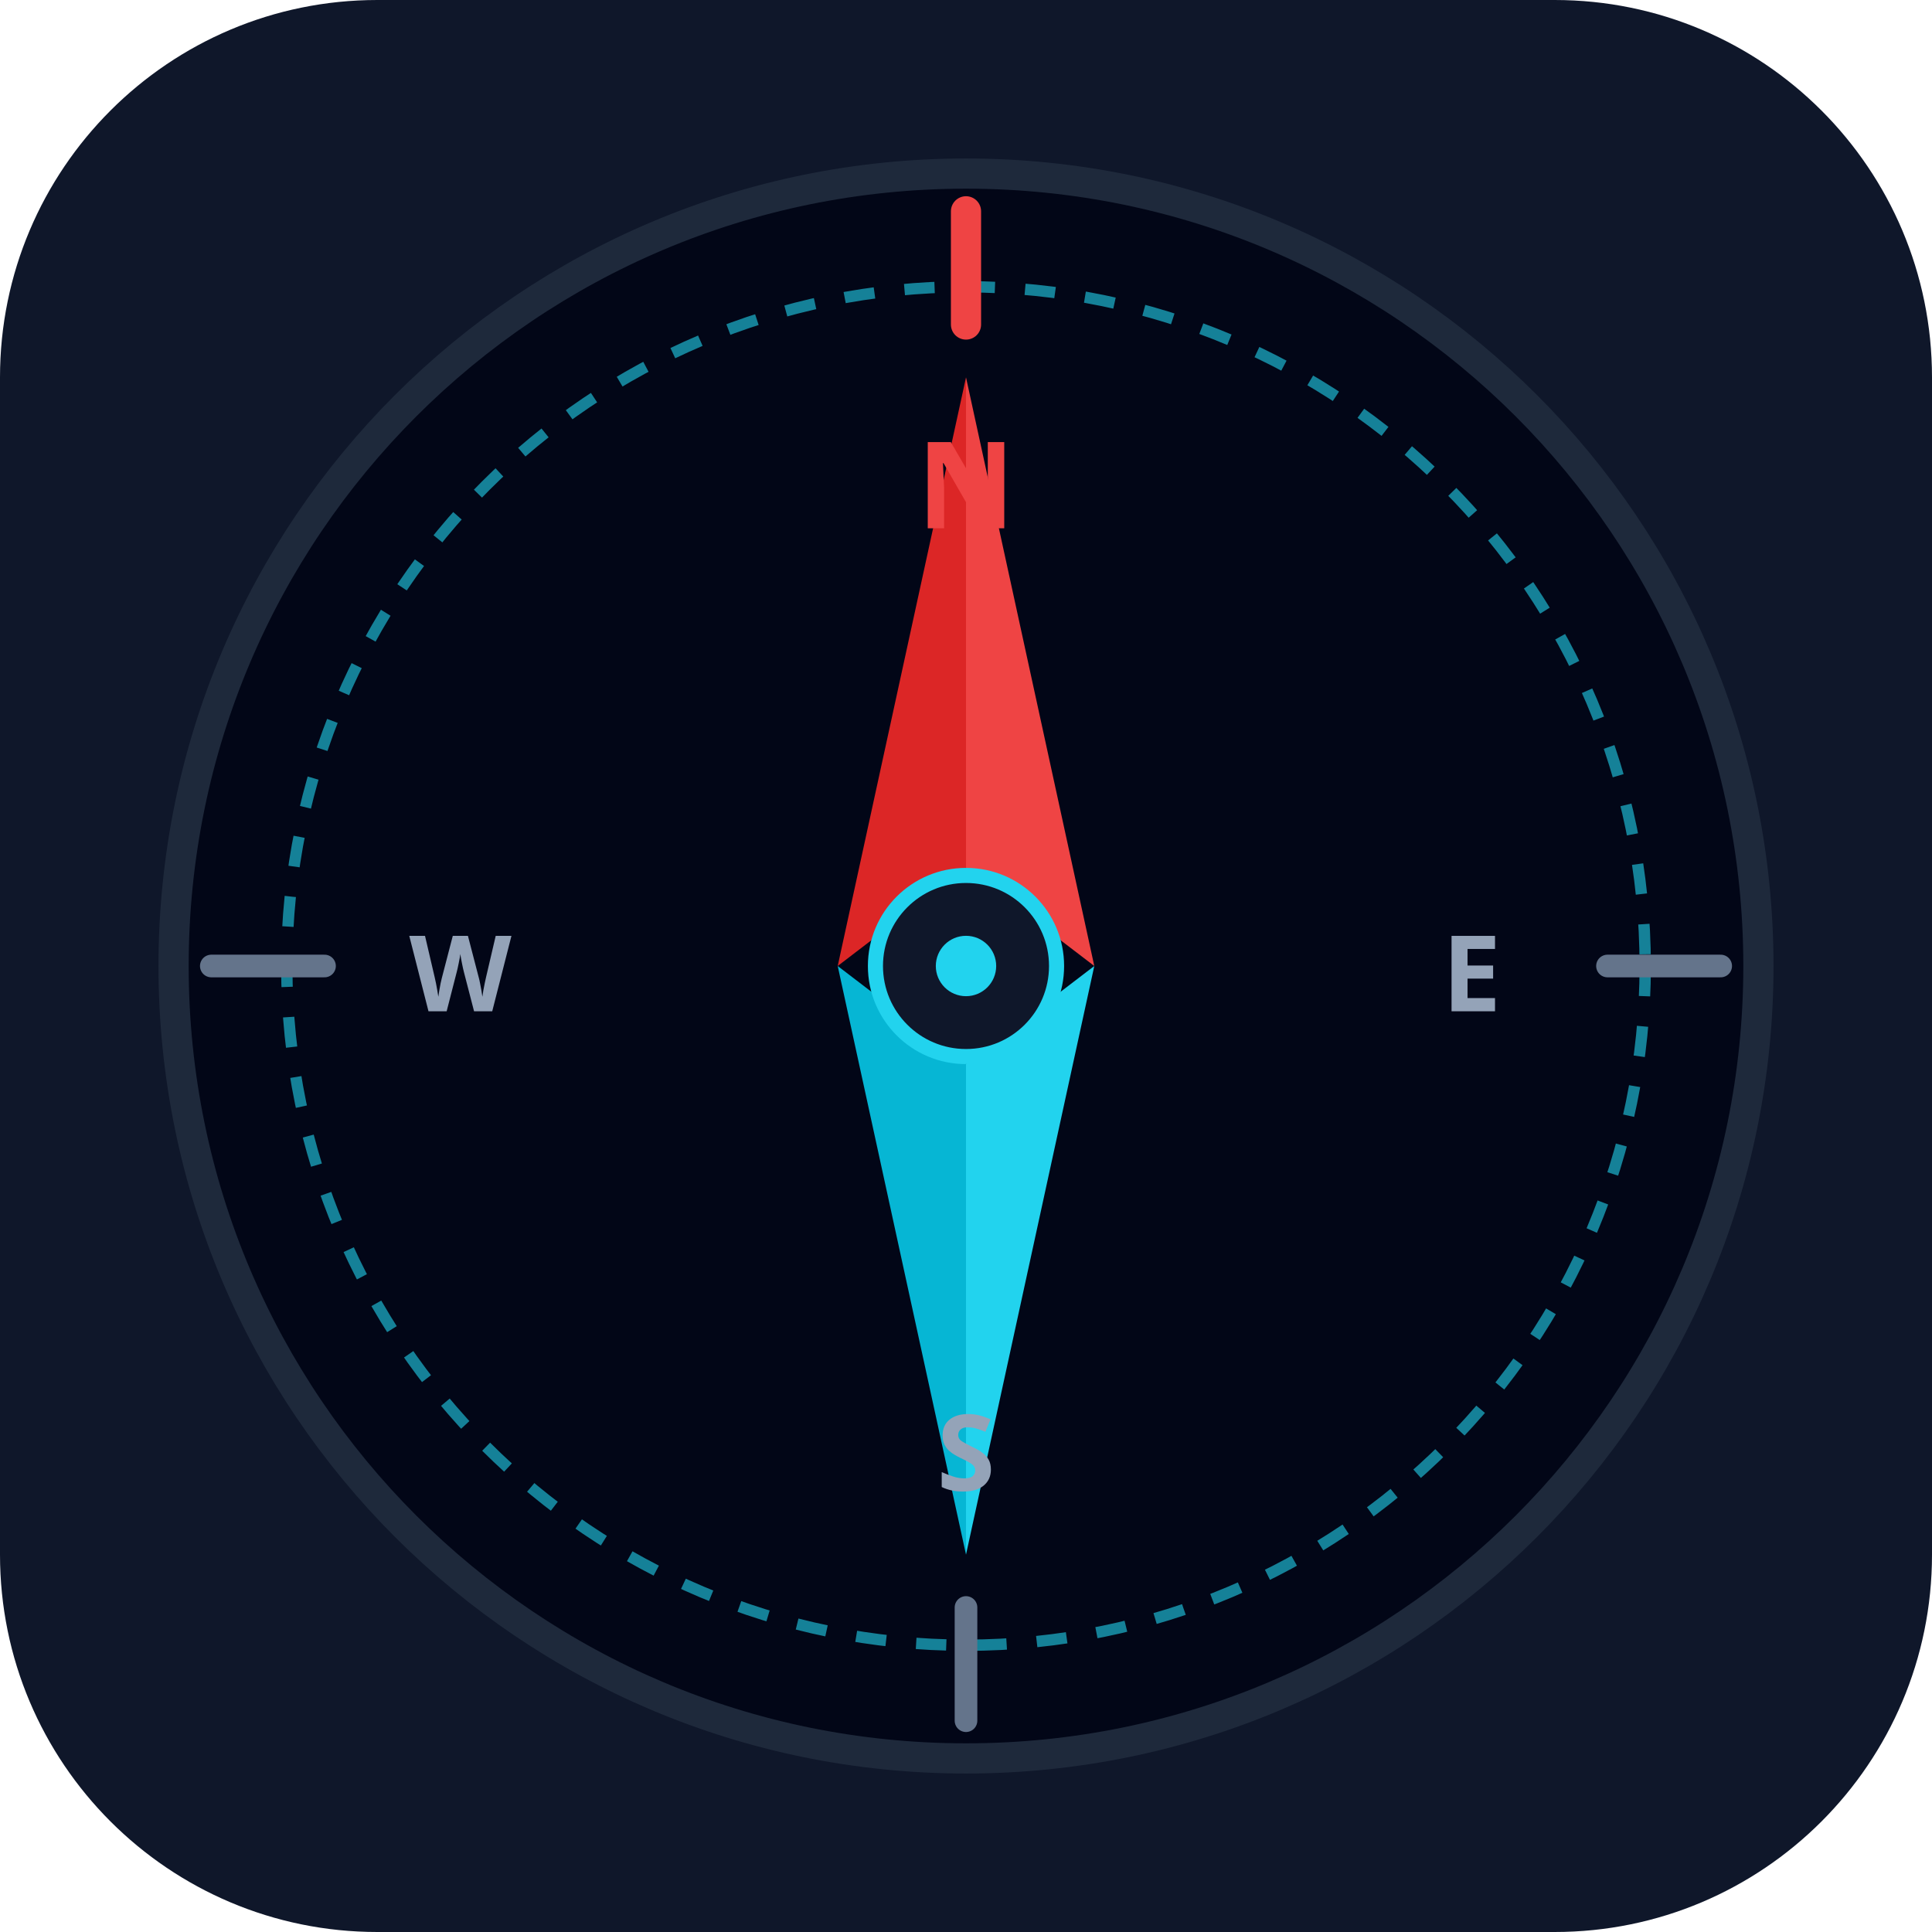
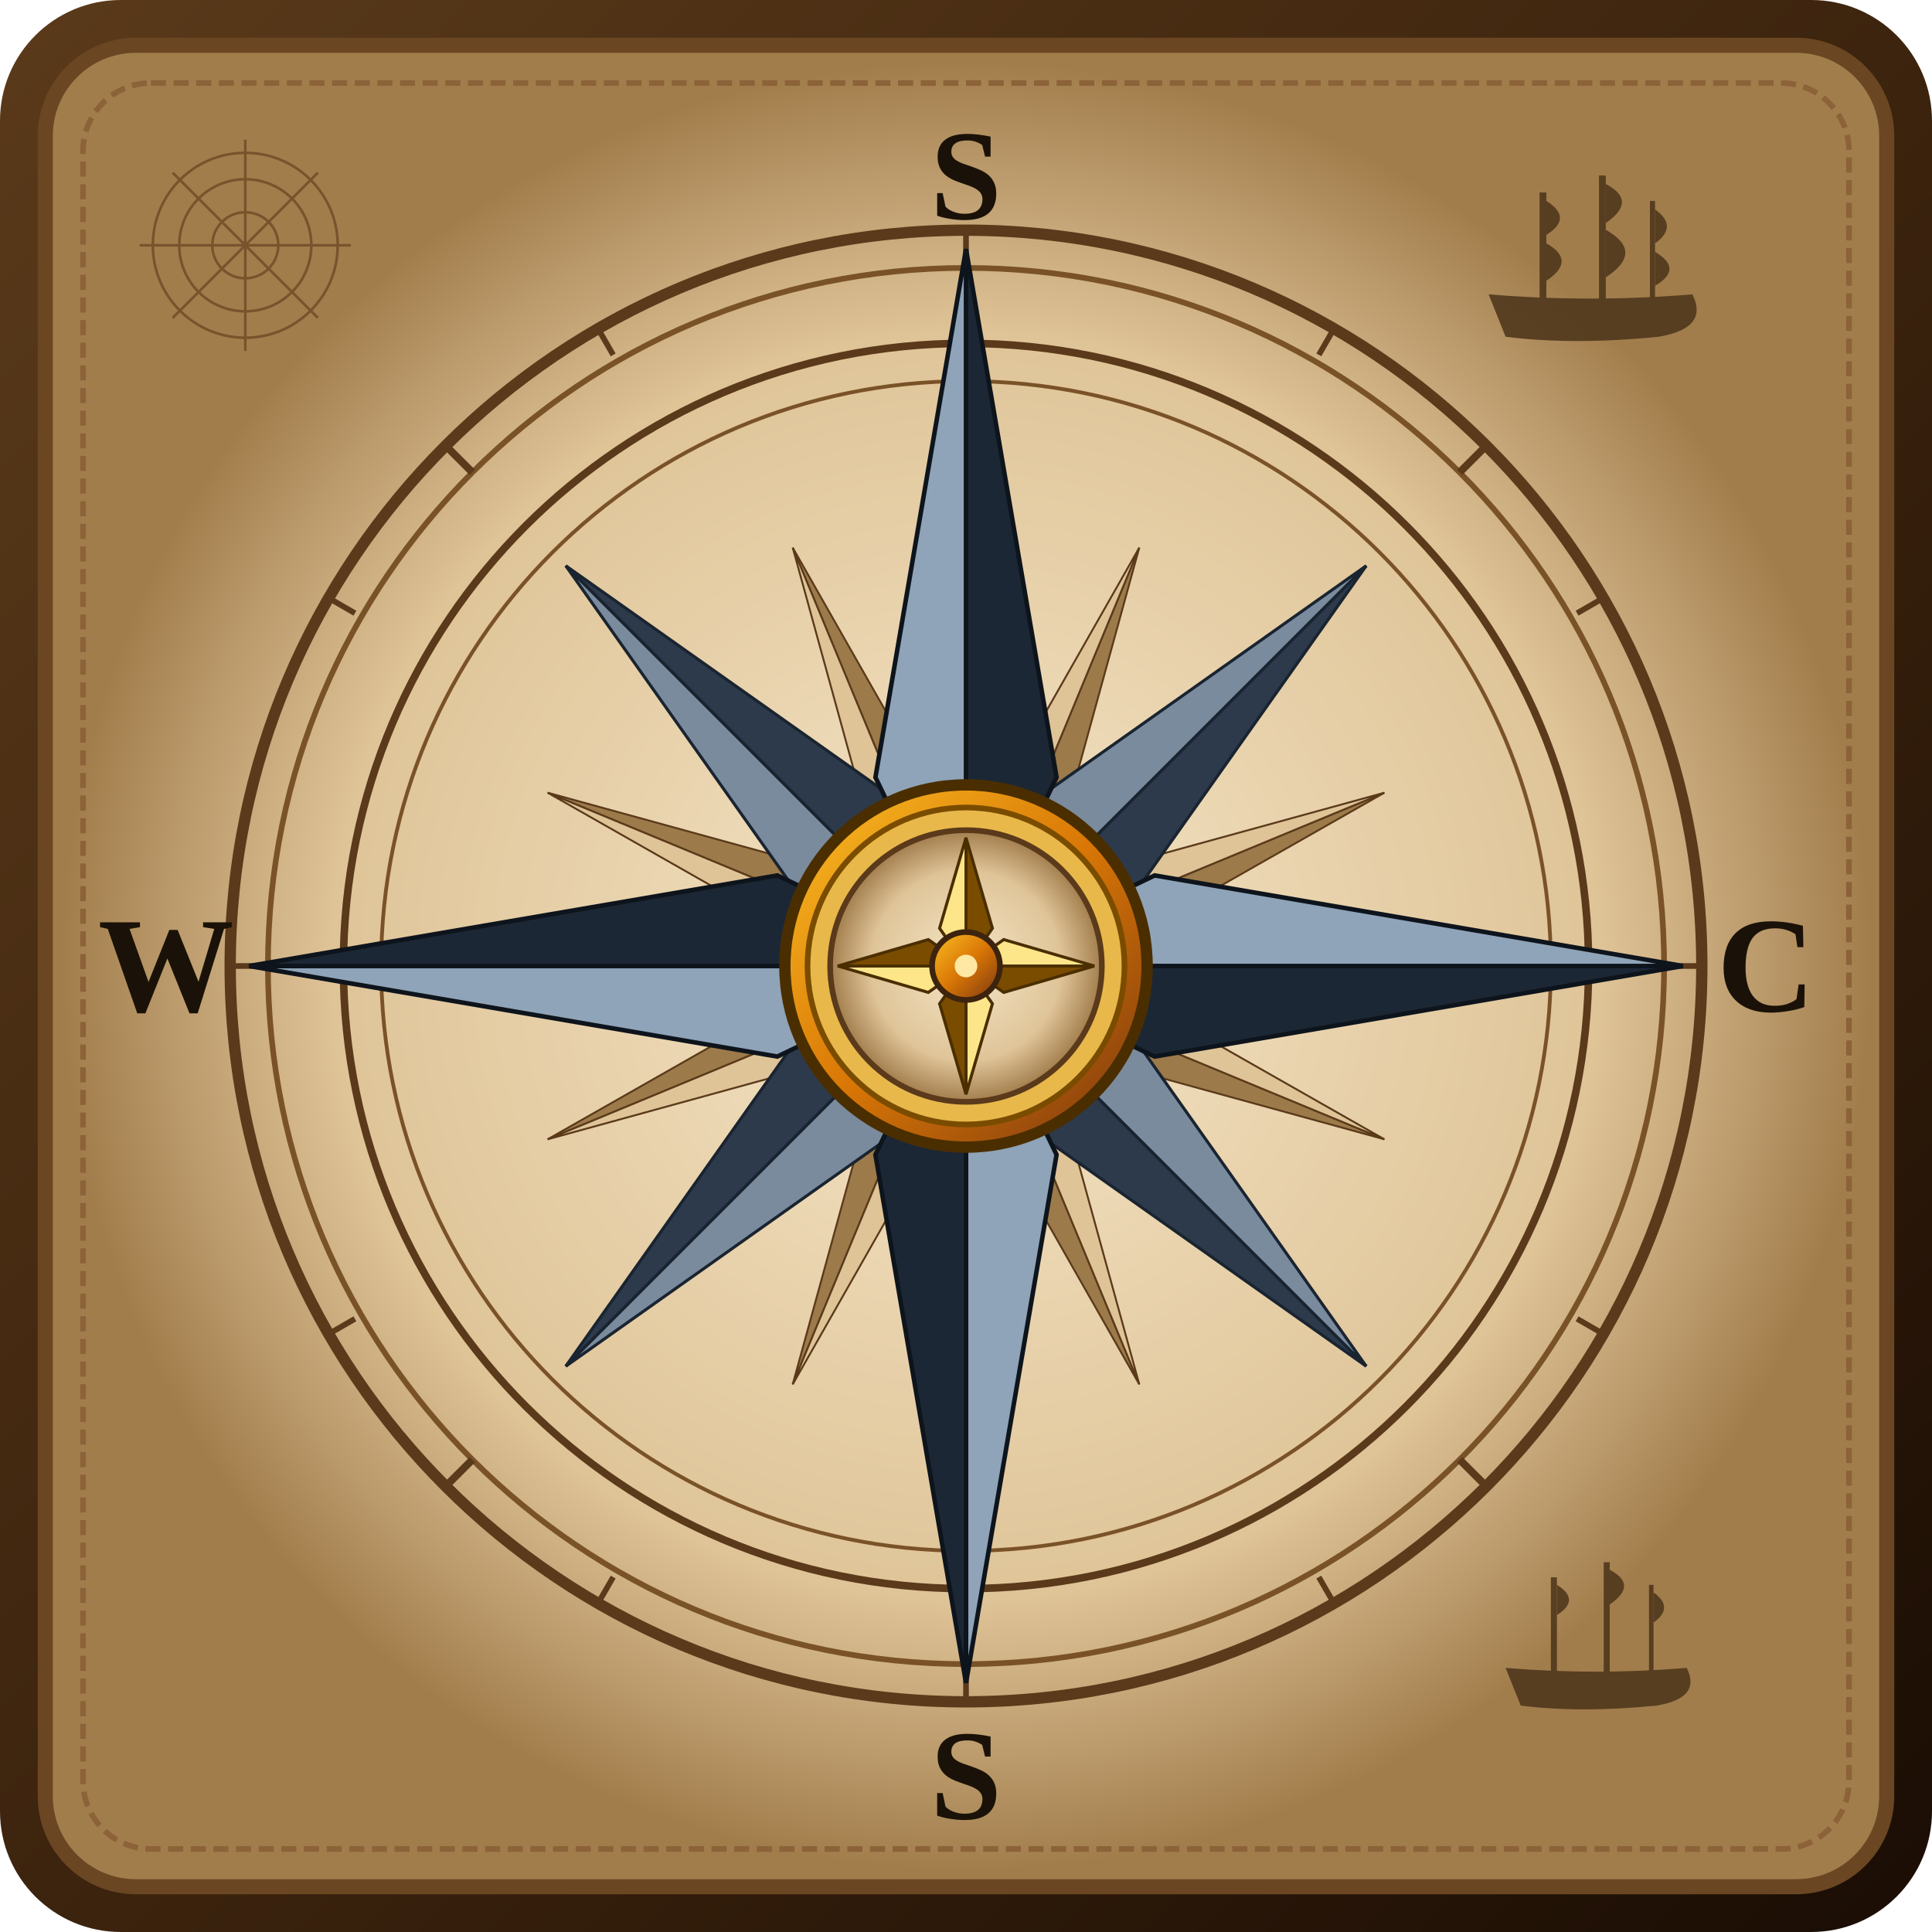
<svg xmlns="http://www.w3.org/2000/svg" viewBox="0 0 512 512" width="512" height="512">
-   <rect width="512" height="512" rx="100" fill="#0F172A" />
-   <circle cx="256" cy="256" r="210" fill="#020617" stroke="#1E293B" stroke-width="8" />
-   <circle cx="256" cy="256" r="180" fill="none" stroke="#22D3EE" stroke-width="3" stroke-dasharray="8 8" opacity="0.6" />
-   <line x1="256" y1="56" x2="256" y2="86" stroke="#EF4444" stroke-width="8" stroke-linecap="round" />
-   <line x1="256" y1="426" x2="256" y2="456" stroke="#64748B" stroke-width="6" stroke-linecap="round" />
-   <line x1="56" y1="256" x2="86" y2="256" stroke="#64748B" stroke-width="6" stroke-linecap="round" />
-   <line x1="426" y1="256" x2="456" y2="256" stroke="#64748B" stroke-width="6" stroke-linecap="round" />
-   <polygon points="256,100 290,256 256,230" fill="#EF4444" />
-   <polygon points="256,100 222,256 256,230" fill="#DC2626" />
-   <polygon points="256,412 290,256 256,282" fill="#22D3EE" />
-   <polygon points="256,412 222,256 256,282" fill="#06B6D4" />
-   <circle cx="256" cy="256" r="24" fill="#0F172A" stroke="#22D3EE" stroke-width="4" />
-   <circle cx="256" cy="256" r="8" fill="#22D3EE" />
-   <text x="256" y="140" fill="#EF4444" font-family="sans-serif" font-weight="900" font-size="32" text-anchor="middle">N</text>
-   <text x="390" y="268" fill="#94A3B8" font-family="sans-serif" font-weight="800" font-size="28" text-anchor="middle">E</text>
-   <text x="256" y="395" fill="#94A3B8" font-family="sans-serif" font-weight="800" font-size="28" text-anchor="middle">S</text>
-   <text x="122" y="268" fill="#94A3B8" font-family="sans-serif" font-weight="800" font-size="28" text-anchor="middle">W</text>
+   <defs>
+     <radialGradient id="parchment" cx="50%" cy="50%" r="50%">
+       <stop offset="0%" stop-color="#F5E6C8" />
+       <stop offset="70%" stop-color="#DFC498" />
+       <stop offset="100%" stop-color="#A27D4C" />
+     </radialGradient>
+     <linearGradient id="bronzeBorder" x1="0%" y1="0%" x2="100%" y2="100%">
+       <stop offset="0%" stop-color="#5A3A1A" />
+       <stop offset="50%" stop-color="#3D240E" />
+       <stop offset="100%" stop-color="#1A0D04" />
+     </linearGradient>
+     <linearGradient id="needleNorth" x1="0%" y1="0%" x2="100%" y2="0%">
+       <stop offset="0%" stop-color="#1E293B" />
+       <stop offset="50%" stop-color="#334155" />
+       <stop offset="100%" stop-color="#0F172A" />
+     </linearGradient>
+     <linearGradient id="goldRing" x1="0%" y1="0%" x2="100%" y2="100%">
+       <stop offset="0%" stop-color="#FBBF24" />
+       <stop offset="50%" stop-color="#D97706" />
+       <stop offset="100%" stop-color="#78350F" />
+     </linearGradient>
+   </defs>
+   <rect width="512" height="512" rx="32" fill="url(#bronzeBorder)" />
+   <rect x="12" y="12" width="488" height="488" rx="24" fill="url(#parchment)" stroke="#6A4622" stroke-width="4" />
+   <rect x="22" y="22" width="468" height="468" rx="18" fill="none" stroke="#8C6239" stroke-width="1.5" stroke-dasharray="4,2" />
+   <g transform="translate(390, 42) scale(0.45)" fill="#4A3319" opacity="0.85">
+     <path d="M10 80 Q 70 85 130 80 Q 140 100 110 105 Q 60 110 20 105 Z" />
+     <rect x="40" y="20" width="4" height="65" />
+     <rect x="75" y="10" width="4" height="75" />
+     <rect x="105" y="25" width="3" height="60" />
+     <path d="M44 25 Q 60 35 44 45 Z M44 50 Q 62 60 44 72 Z" />
+     <path d="M79 15 Q 98 25 79 38 Z M79 42 Q 102 55 79 70 Z" />
+     <path d="M108 30 Q 122 40 108 50 Z M108 55 Q 125 65 108 75 Z" />
+   </g>
+   <g transform="translate(395, 410) scale(0.4)" fill="#4A3319" opacity="0.85">
+     <path d="M10 80 Q 70 85 130 80 Q 140 100 110 105 Q 60 110 20 105 Z" />
+     <rect x="40" y="20" width="4" height="65" />
+     <rect x="75" y="10" width="4" height="75" />
+     <rect x="105" y="25" width="3" height="60" />
+     <path d="M44 25 Q 60 35 44 45 Z" />
+     <path d="M79 15 Q 98 25 79 38 Z" />
+     <path d="M108 30 Q 122 40 108 50 Z" />
+   </g>
+   <g transform="translate(65, 65) scale(0.35)" stroke="#6A4622" stroke-width="2" fill="none" opacity="0.75">
+     <circle cx="0" cy="0" r="70" />
+     <circle cx="0" cy="0" r="50" />
+     <circle cx="0" cy="0" r="25" />
+     <line x1="-80" y1="0" x2="80" y2="0" />
+     <line x1="0" y1="-80" x2="0" y2="80" />
+     <line x1="-55" y1="-55" x2="55" y2="55" />
+     <line x1="-55" y1="55" x2="55" y2="-55" />
+   </g>
+   <g transform="translate(256, 256)">
+     <circle r="195" fill="none" stroke="#5A3A1A" stroke-width="3" />
+     <circle r="185" fill="none" stroke="#7A5228" stroke-width="1.5" />
+     <circle r="165" fill="none" stroke="#5A3A1A" stroke-width="2" />
+     <circle r="155" fill="none" stroke="#7A5228" stroke-width="1" />
+     <g stroke="#5A3A1A" stroke-width="1.5">
+       <line y1="-195" y2="-185" />
+       <line y1="195" y2="185" />
+       <line x1="-195" x2="-185" />
+       <line x1="195" x2="185" />
+       <line transform="rotate(30)" y1="-195" y2="-187" />
+       <line transform="rotate(60)" y1="-195" y2="-187" />
+       <line transform="rotate(120)" y1="-195" y2="-187" />
+       <line transform="rotate(150)" y1="-195" y2="-187" />
+       <line transform="rotate(210)" y1="-195" y2="-187" />
+       <line transform="rotate(240)" y1="-195" y2="-187" />
+       <line transform="rotate(300)" y1="-195" y2="-187" />
+       <line transform="rotate(330)" y1="-195" y2="-187" />
+       <line transform="rotate(45)" y1="-195" y2="-185" stroke-width="2" />
+       <line transform="rotate(135)" y1="-195" y2="-185" stroke-width="2" />
+       <line transform="rotate(225)" y1="-195" y2="-185" stroke-width="2" />
+       <line transform="rotate(315)" y1="-195" y2="-185" stroke-width="2" />
+     </g>
+     <g transform="rotate(22.5)">
+       <polygon points="0,-120 10,-40 0,0" fill="#9C7A4A" stroke="#5A3A1A" stroke-width="0.5" />
+       <polygon points="0,-120 -10,-40 0,0" fill="#DFC498" stroke="#5A3A1A" stroke-width="0.5" />
+     </g>
+     <g transform="rotate(67.5)">
+       <polygon points="0,-120 10,-40 0,0" fill="#9C7A4A" stroke="#5A3A1A" stroke-width="0.5" />
+       <polygon points="0,-120 -10,-40 0,0" fill="#DFC498" stroke="#5A3A1A" stroke-width="0.5" />
+     </g>
+     <g transform="rotate(112.5)">
+       <polygon points="0,-120 10,-40 0,0" fill="#9C7A4A" stroke="#5A3A1A" stroke-width="0.5" />
+       <polygon points="0,-120 -10,-40 0,0" fill="#DFC498" stroke="#5A3A1A" stroke-width="0.5" />
+     </g>
+     <g transform="rotate(157.5)">
+       <polygon points="0,-120 10,-40 0,0" fill="#9C7A4A" stroke="#5A3A1A" stroke-width="0.5" />
+       <polygon points="0,-120 -10,-40 0,0" fill="#DFC498" stroke="#5A3A1A" stroke-width="0.5" />
+     </g>
+     <g transform="rotate(202.5)">
+       <polygon points="0,-120 10,-40 0,0" fill="#9C7A4A" stroke="#5A3A1A" stroke-width="0.5" />
+       <polygon points="0,-120 -10,-40 0,0" fill="#DFC498" stroke="#5A3A1A" stroke-width="0.5" />
+     </g>
+     <g transform="rotate(247.5)">
+       <polygon points="0,-120 10,-40 0,0" fill="#9C7A4A" stroke="#5A3A1A" stroke-width="0.5" />
+       <polygon points="0,-120 -10,-40 0,0" fill="#DFC498" stroke="#5A3A1A" stroke-width="0.5" />
+     </g>
+     <g transform="rotate(292.5)">
+       <polygon points="0,-120 10,-40 0,0" fill="#9C7A4A" stroke="#5A3A1A" stroke-width="0.5" />
+       <polygon points="0,-120 -10,-40 0,0" fill="#DFC498" stroke="#5A3A1A" stroke-width="0.5" />
+     </g>
+     <g transform="rotate(337.5)">
+       <polygon points="0,-120 10,-40 0,0" fill="#9C7A4A" stroke="#5A3A1A" stroke-width="0.5" />
+       <polygon points="0,-120 -10,-40 0,0" fill="#DFC498" stroke="#5A3A1A" stroke-width="0.5" />
+     </g>
+     <polygon points="0,-150 18,-45 0,0" transform="rotate(45)" fill="#2D3A4B" stroke="#1A2430" stroke-width="0.8" />
+     <polygon points="0,-150 -18,-45 0,0" transform="rotate(45)" fill="#7A8B9E" stroke="#1A2430" stroke-width="0.8" />
+     <polygon points="0,-150 18,-45 0,0" transform="rotate(135)" fill="#2D3A4B" stroke="#1A2430" stroke-width="0.8" />
+     <polygon points="0,-150 -18,-45 0,0" transform="rotate(135)" fill="#7A8B9E" stroke="#1A2430" stroke-width="0.8" />
+     <polygon points="0,-150 18,-45 0,0" transform="rotate(225)" fill="#2D3A4B" stroke="#1A2430" stroke-width="0.8" />
+     <polygon points="0,-150 -18,-45 0,0" transform="rotate(225)" fill="#7A8B9E" stroke="#1A2430" stroke-width="0.8" />
+     <polygon points="0,-150 18,-45 0,0" transform="rotate(315)" fill="#2D3A4B" stroke="#1A2430" stroke-width="0.8" />
+     <polygon points="0,-150 -18,-45 0,0" transform="rotate(315)" fill="#7A8B9E" stroke="#1A2430" stroke-width="0.8" />
+     <polygon points="0,-190 24,-50 0,0" fill="#1C2735" stroke="#0E141C" stroke-width="1.2" />
+     <polygon points="0,-190 -24,-50 0,0" fill="#8FA4B8" stroke="#0E141C" stroke-width="1.2" />
+     <polygon points="0,190 24,50 0,0" fill="#8FA4B8" stroke="#0E141C" stroke-width="1.2" />
+     <polygon points="0,190 -24,50 0,0" fill="#1C2735" stroke="#0E141C" stroke-width="1.2" />
+     <polygon points="190,0 50,24 0,0" fill="#1C2735" stroke="#0E141C" stroke-width="1.2" />
+     <polygon points="190,0 50,-24 0,0" fill="#8FA4B8" stroke="#0E141C" stroke-width="1.2" />
+     <polygon points="-190,0 -50,24 0,0" fill="#8FA4B8" stroke="#0E141C" stroke-width="1.2" />
+     <polygon points="-190,0 -50,-24 0,0" fill="#1C2735" stroke="#0E141C" stroke-width="1.2" />
+     <circle r="48" fill="url(#goldRing)" stroke="#4A2E00" stroke-width="3" />
+     <circle r="42" fill="#E8B84B" stroke="#7A4C00" stroke-width="1.5" />
+     <circle r="36" fill="url(#parchment)" stroke="#5A3A1A" stroke-width="1.5" />
+     <g stroke="#4A2E00" stroke-width="0.8">
+       <polygon points="0,-34 7,-10 0,0" fill="#7A4C00" />
+       <polygon points="0,-34 -7,-10 0,0" fill="#FDE68A" />
+       <polygon points="0,34 7,10 0,0" fill="#FDE68A" />
+       <polygon points="0,34 -7,10 0,0" fill="#7A4C00" />
+       <polygon points="34,0 10,7 0,0" fill="#7A4C00" />
+       <polygon points="34,0 10,-7 0,0" fill="#FDE68A" />
+       <polygon points="-34,0 -10,7 0,0" fill="#FDE68A" />
+       <polygon points="-34,0 -10,-7 0,0" fill="#7A4C00" />
+     </g>
+     <circle r="9" fill="url(#goldRing)" stroke="#3D240E" stroke-width="1.5" />
+     <circle r="3" fill="#FFE8A3" />
+   </g>
+   <text x="256" y="58" fill="#1A1208" font-family="'Times New Roman', Georgia, serif" font-weight="900" font-size="34" text-anchor="middle">S</text>
+   <text x="256" y="482" fill="#1A1208" font-family="'Times New Roman', Georgia, serif" font-weight="900" font-size="34" text-anchor="middle">S</text>
+   <text x="44" y="268" fill="#1A1208" font-family="'Times New Roman', Georgia, serif" font-weight="900" font-size="36" text-anchor="middle">W</text>
+   <text x="468" y="268" fill="#1A1208" font-family="'Times New Roman', Georgia, serif" font-weight="900" font-size="36" text-anchor="middle">C</text>
</svg>
